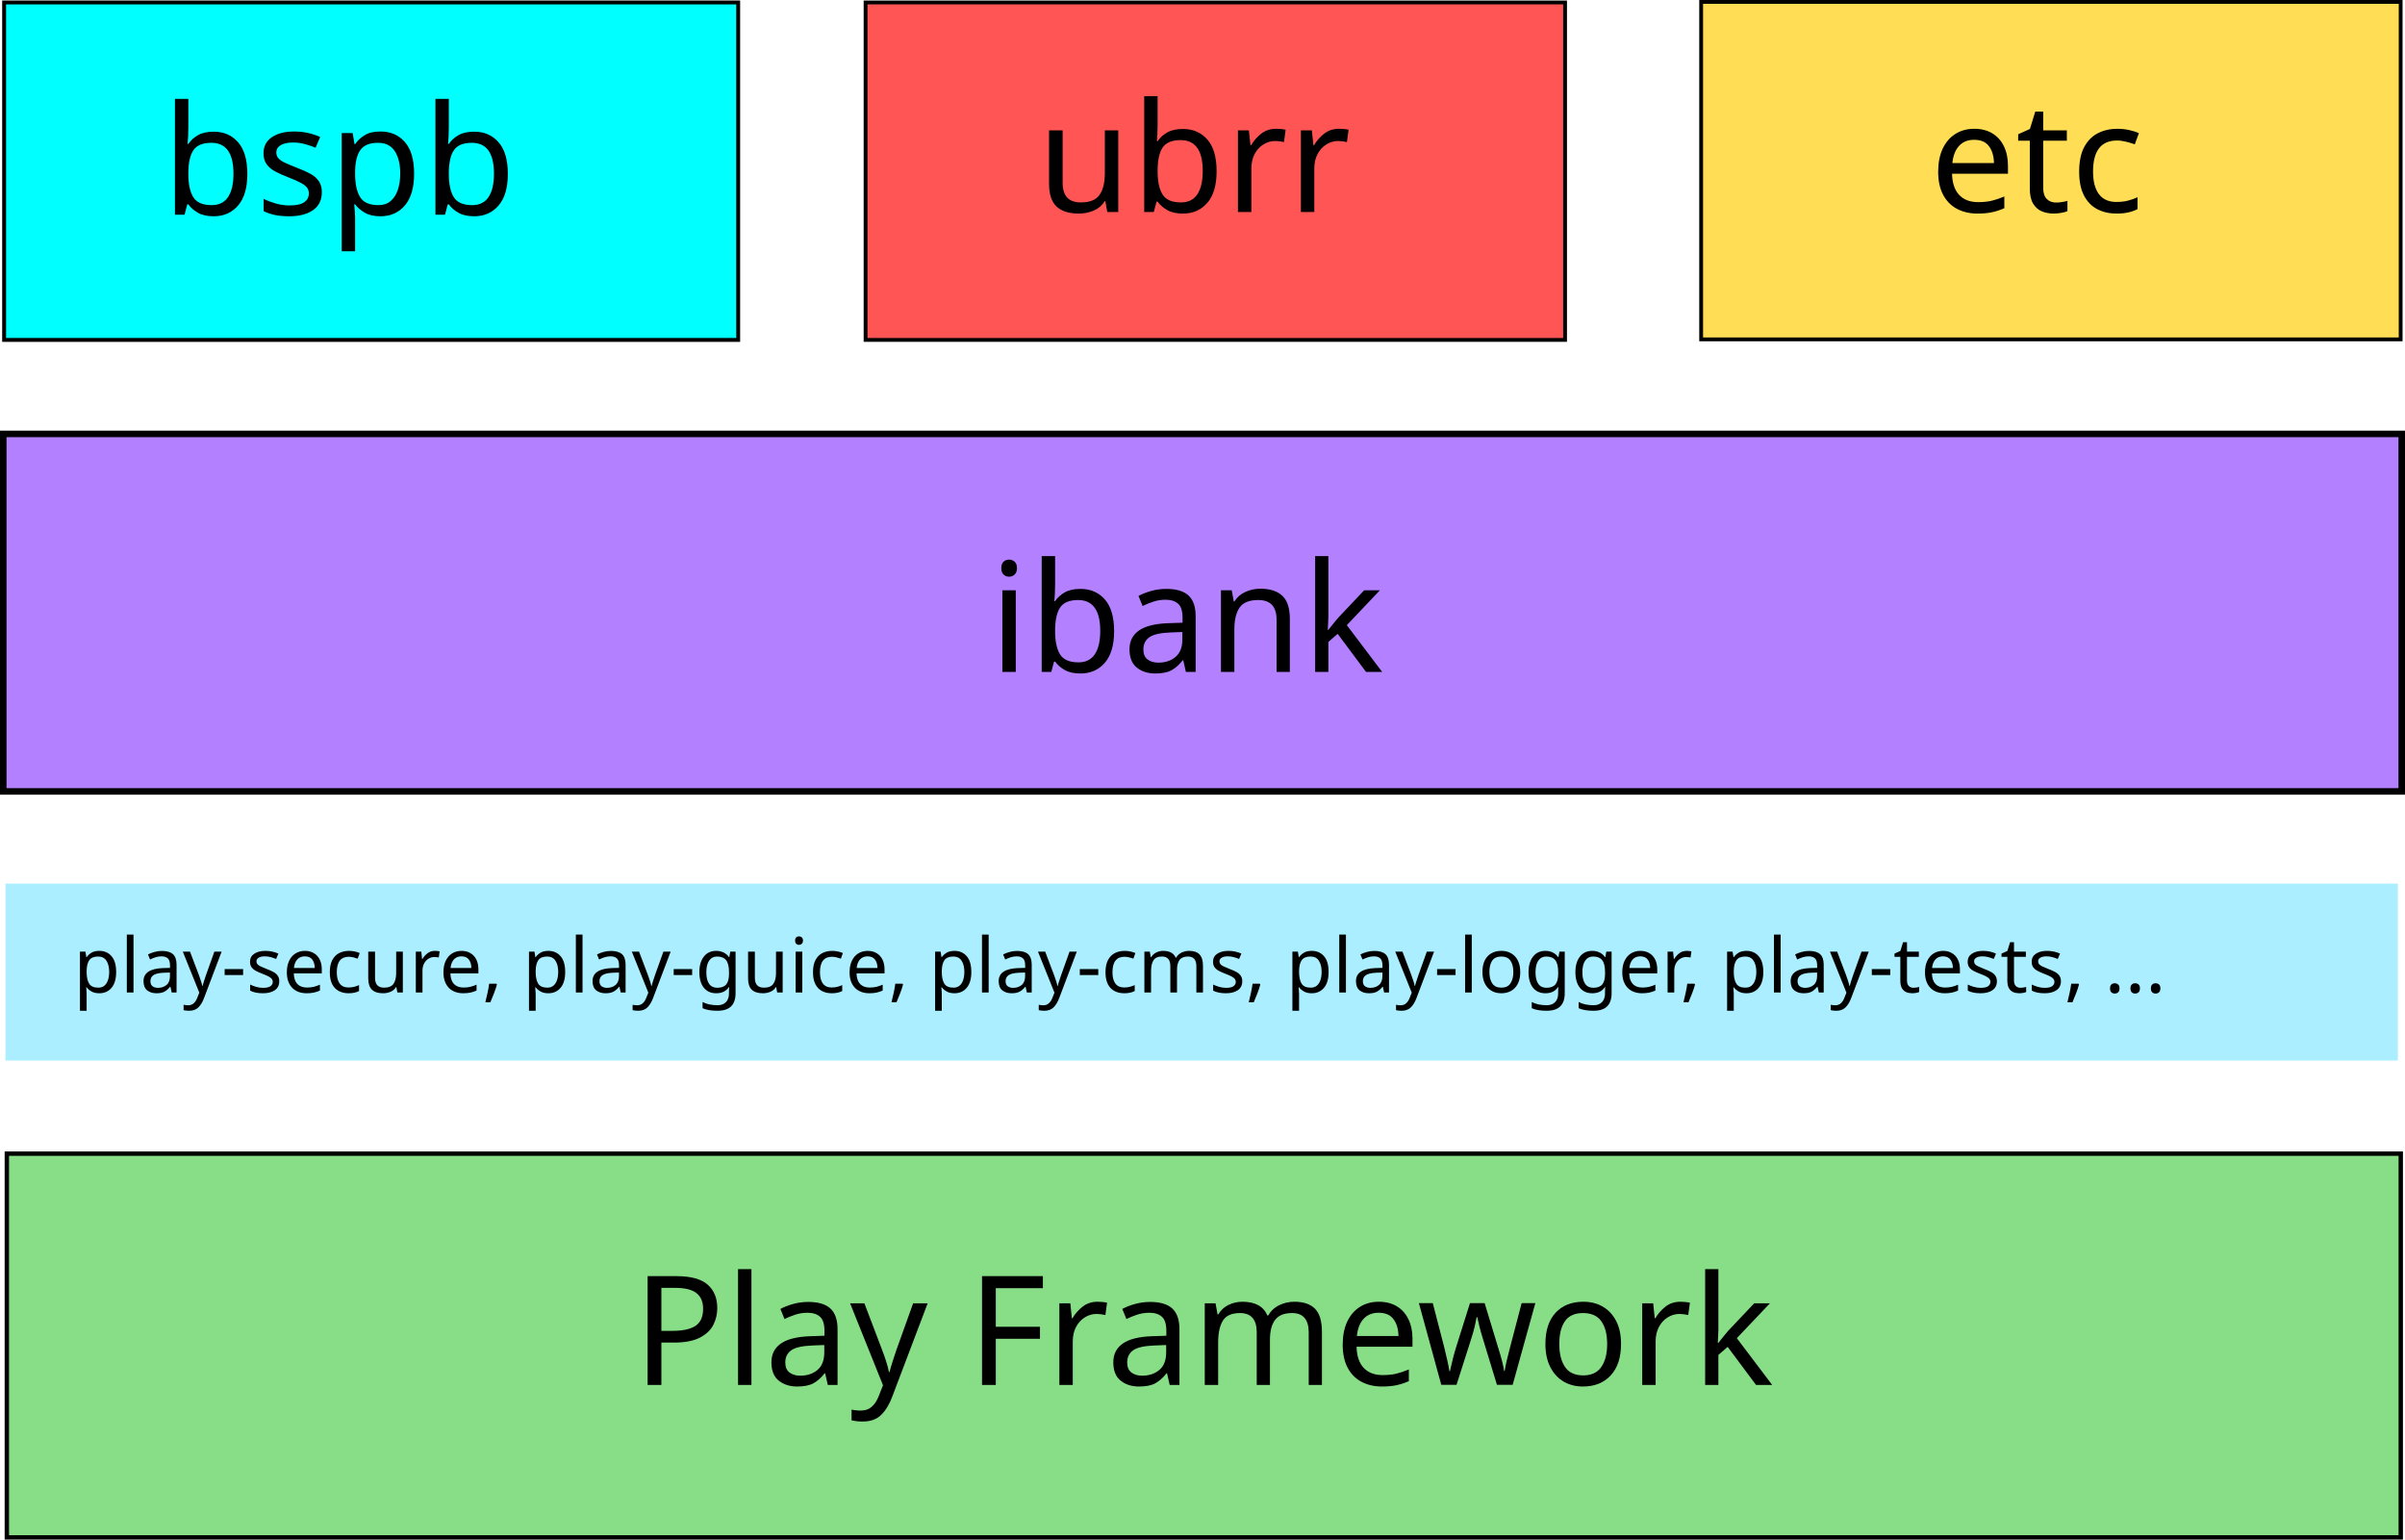
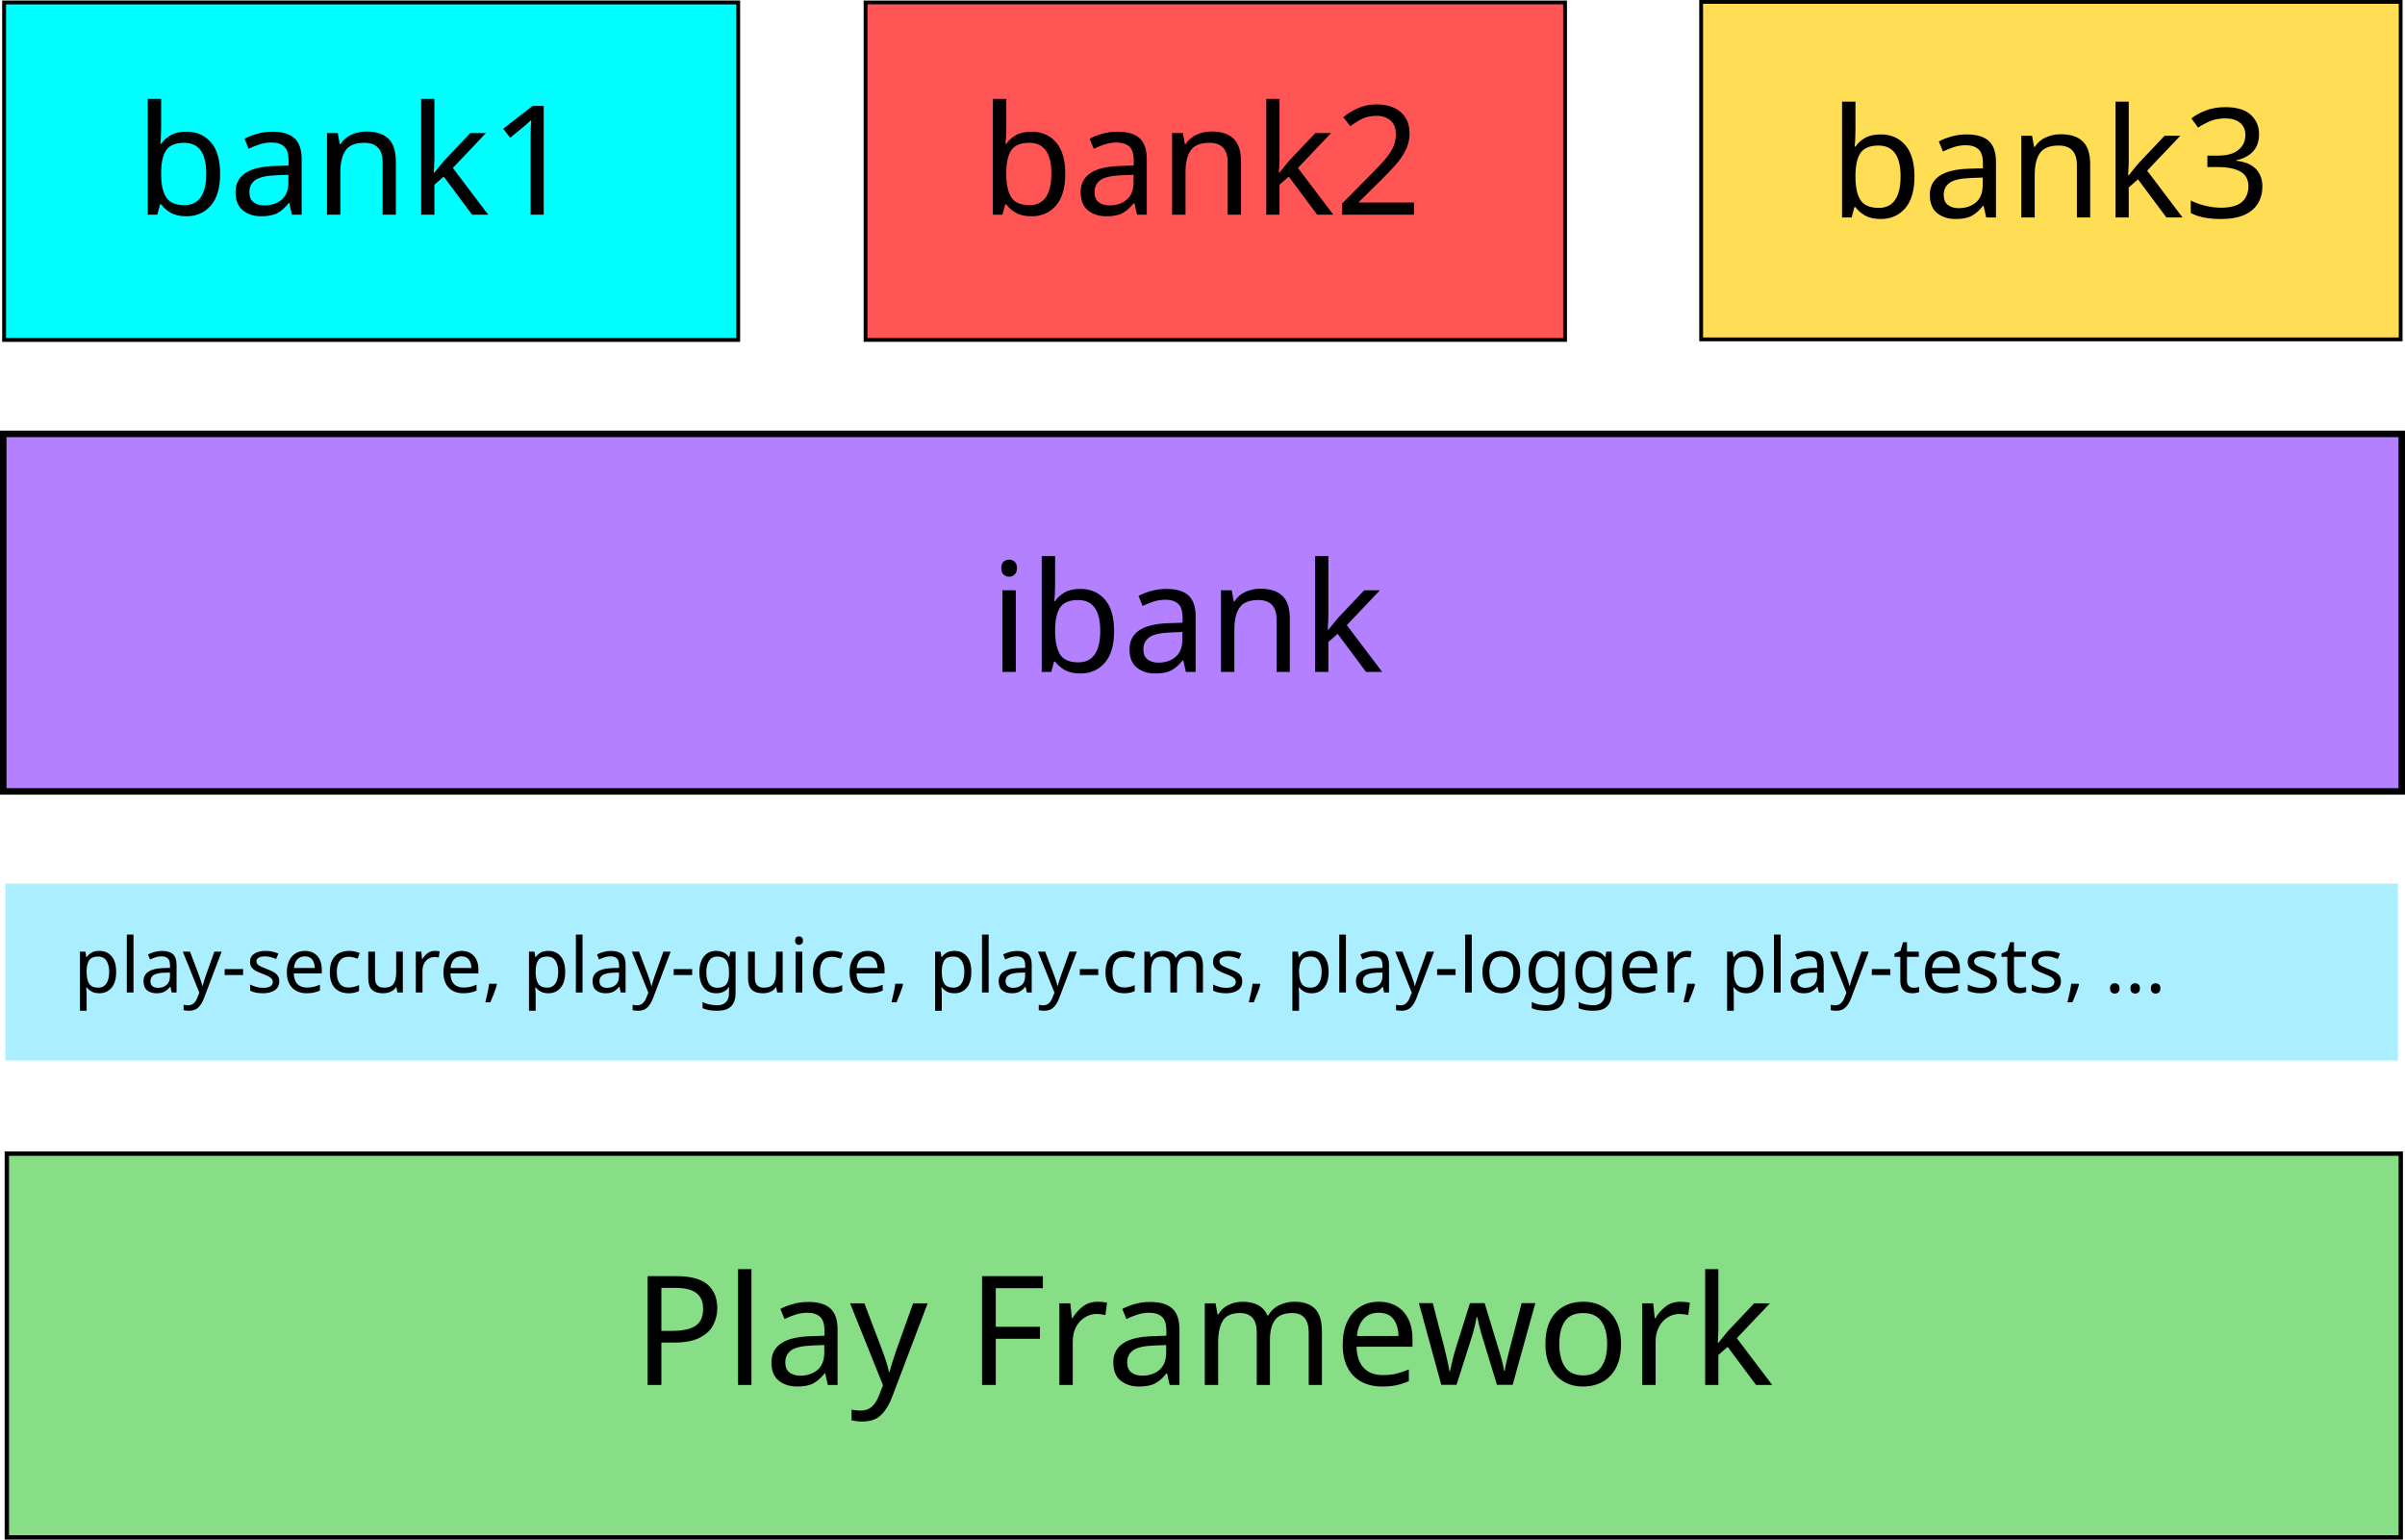
<svg xmlns="http://www.w3.org/2000/svg" width="631.146" height="404.072" id="svg2" version="1.1">
  <defs id="defs4" />
  <g id="layer1" transform="translate(-40.34939,-583.8622)">
    <rect style="fill:#b380ff;fill-rule:evenodd;stroke:#000000;stroke-width:1.71px;stroke-linecap:butt;stroke-linejoin:miter;stroke-opacity:1" id="rect2985" width="629.436" height="93.831" x="41.204" y="697.745" />
    <text xml:space="preserve" style="font-size:40px;font-style:normal;font-weight:normal;line-height:125%;letter-spacing:0px;word-spacing:0px;fill:#000000;fill-opacity:1;stroke:none;font-family:Sans" x="300" y="760.219" id="text2987">
      <tspan id="tspan2989" x="300" y="760.219">ibank</tspan>
    </text>
    <rect style="fill:#00ffff;fill-rule:evenodd;stroke:#000000;stroke-width:1.024px;stroke-linecap:butt;stroke-linejoin:miter;stroke-opacity:1" id="rect2991" width="192.643" height="88.571" x="41.429" y="584.505" />
-     <text xml:space="preserve" style="font-size:40px;font-style:normal;font-weight:normal;line-height:125%;letter-spacing:0px;word-spacing:0px;fill:#000000;fill-opacity:1;stroke:none;font-family:Sans" x="82.857" y="640.219" id="text2993">
-       <tspan id="tspan2995" x="82.857" y="640.219">bspb</tspan>
+     <text xml:space="preserve" style="font-size:40px;font-style:normal;font-weight:normal;line-height:125%;letter-spacing:0px;word-spacing:0px;fill:#000000;fill-opacity:1;stroke:none;font-family:Sans" x="75.714" y="640.219" id="text2993">
+       <tspan id="tspan2995" x="75.714" y="640.219">bank1</tspan>
    </text>
    <rect style="fill:#ff5555;fill-rule:evenodd;stroke:#000000;stroke-width:1px;stroke-linecap:butt;stroke-linejoin:miter;stroke-opacity:1" id="rect2991-7" width="183.571" height="88.571" x="267.5" y="584.505" />
-     <text xml:space="preserve" style="font-size:40px;font-style:normal;font-weight:normal;line-height:125%;letter-spacing:0px;word-spacing:0px;fill:#000000;fill-opacity:1;stroke:none;font-family:Sans" x="312.5" y="639.505" id="text2993-1">
-       <tspan id="tspan2995-4" x="312.5" y="639.505">ubrr</tspan>
+     <text xml:space="preserve" style="font-size:40px;font-style:normal;font-weight:normal;line-height:125%;letter-spacing:0px;word-spacing:0px;fill:#000000;fill-opacity:1;stroke:none;font-family:Sans" x="297.5" y="640.219" id="text2993-1">
+       <tspan id="tspan2995-4" x="297.5" y="640.219">bank2</tspan>
    </text>
    <rect style="fill:#ffdd55;fill-rule:evenodd;stroke:#000000;stroke-width:1px;stroke-linecap:butt;stroke-linejoin:miter;stroke-opacity:1" id="rect2991-7-8" width="183.571" height="88.571" x="486.786" y="584.362" />
-     <text xml:space="preserve" style="font-size:40px;font-style:normal;font-weight:normal;line-height:125%;letter-spacing:0px;word-spacing:0px;fill:#000000;fill-opacity:1;stroke:none;font-family:Sans" x="546.786" y="639.505" id="text2993-1-1">
-       <tspan id="tspan2995-4-3" x="546.786" y="639.505">etc</tspan>
+     <text xml:space="preserve" style="font-size:40px;font-style:normal;font-weight:normal;line-height:125%;letter-spacing:0px;word-spacing:0px;fill:#000000;fill-opacity:1;stroke:none;font-family:Sans" x="520.357" y="640.934" id="text2993-1-1">
+       <tspan id="tspan2995-4-3" x="520.357" y="640.934">bank3</tspan>
    </text>
    <rect style="fill:#87de87;fill-rule:evenodd;stroke:#000000;stroke-width:1.145px;stroke-linecap:butt;stroke-linejoin:miter;stroke-opacity:1" id="rect3045" width="628.242" height="100.714" x="42.143" y="886.648" />
    <text xml:space="preserve" style="font-size:40px;font-style:normal;font-weight:normal;line-height:125%;letter-spacing:0px;word-spacing:0px;fill:#000000;fill-opacity:1;stroke:none;font-family:Sans" x="206.429" y="947.362" id="text3047">
      <tspan id="tspan3049" x="206.429" y="947.362">Play Framework</tspan>
    </text>
    <rect style="fill:#aaeeff" id="rect3095" width="627.857" height="46.429" x="41.772" y="815.777" />
    <text xml:space="preserve" style="font-size:40px;font-style:normal;font-weight:normal;line-height:125%;letter-spacing:0px;word-spacing:0px;fill:#000000;fill-opacity:1;stroke:none;font-family:Sans" x="59.629" y="844.348" id="text3097">
      <tspan id="tspan3099" x="59.629" y="844.348" style="font-size:20px">play-secure, play-guice, play-cms, play-logger, play-tests, ...</tspan>
    </text>
  </g>
</svg>
